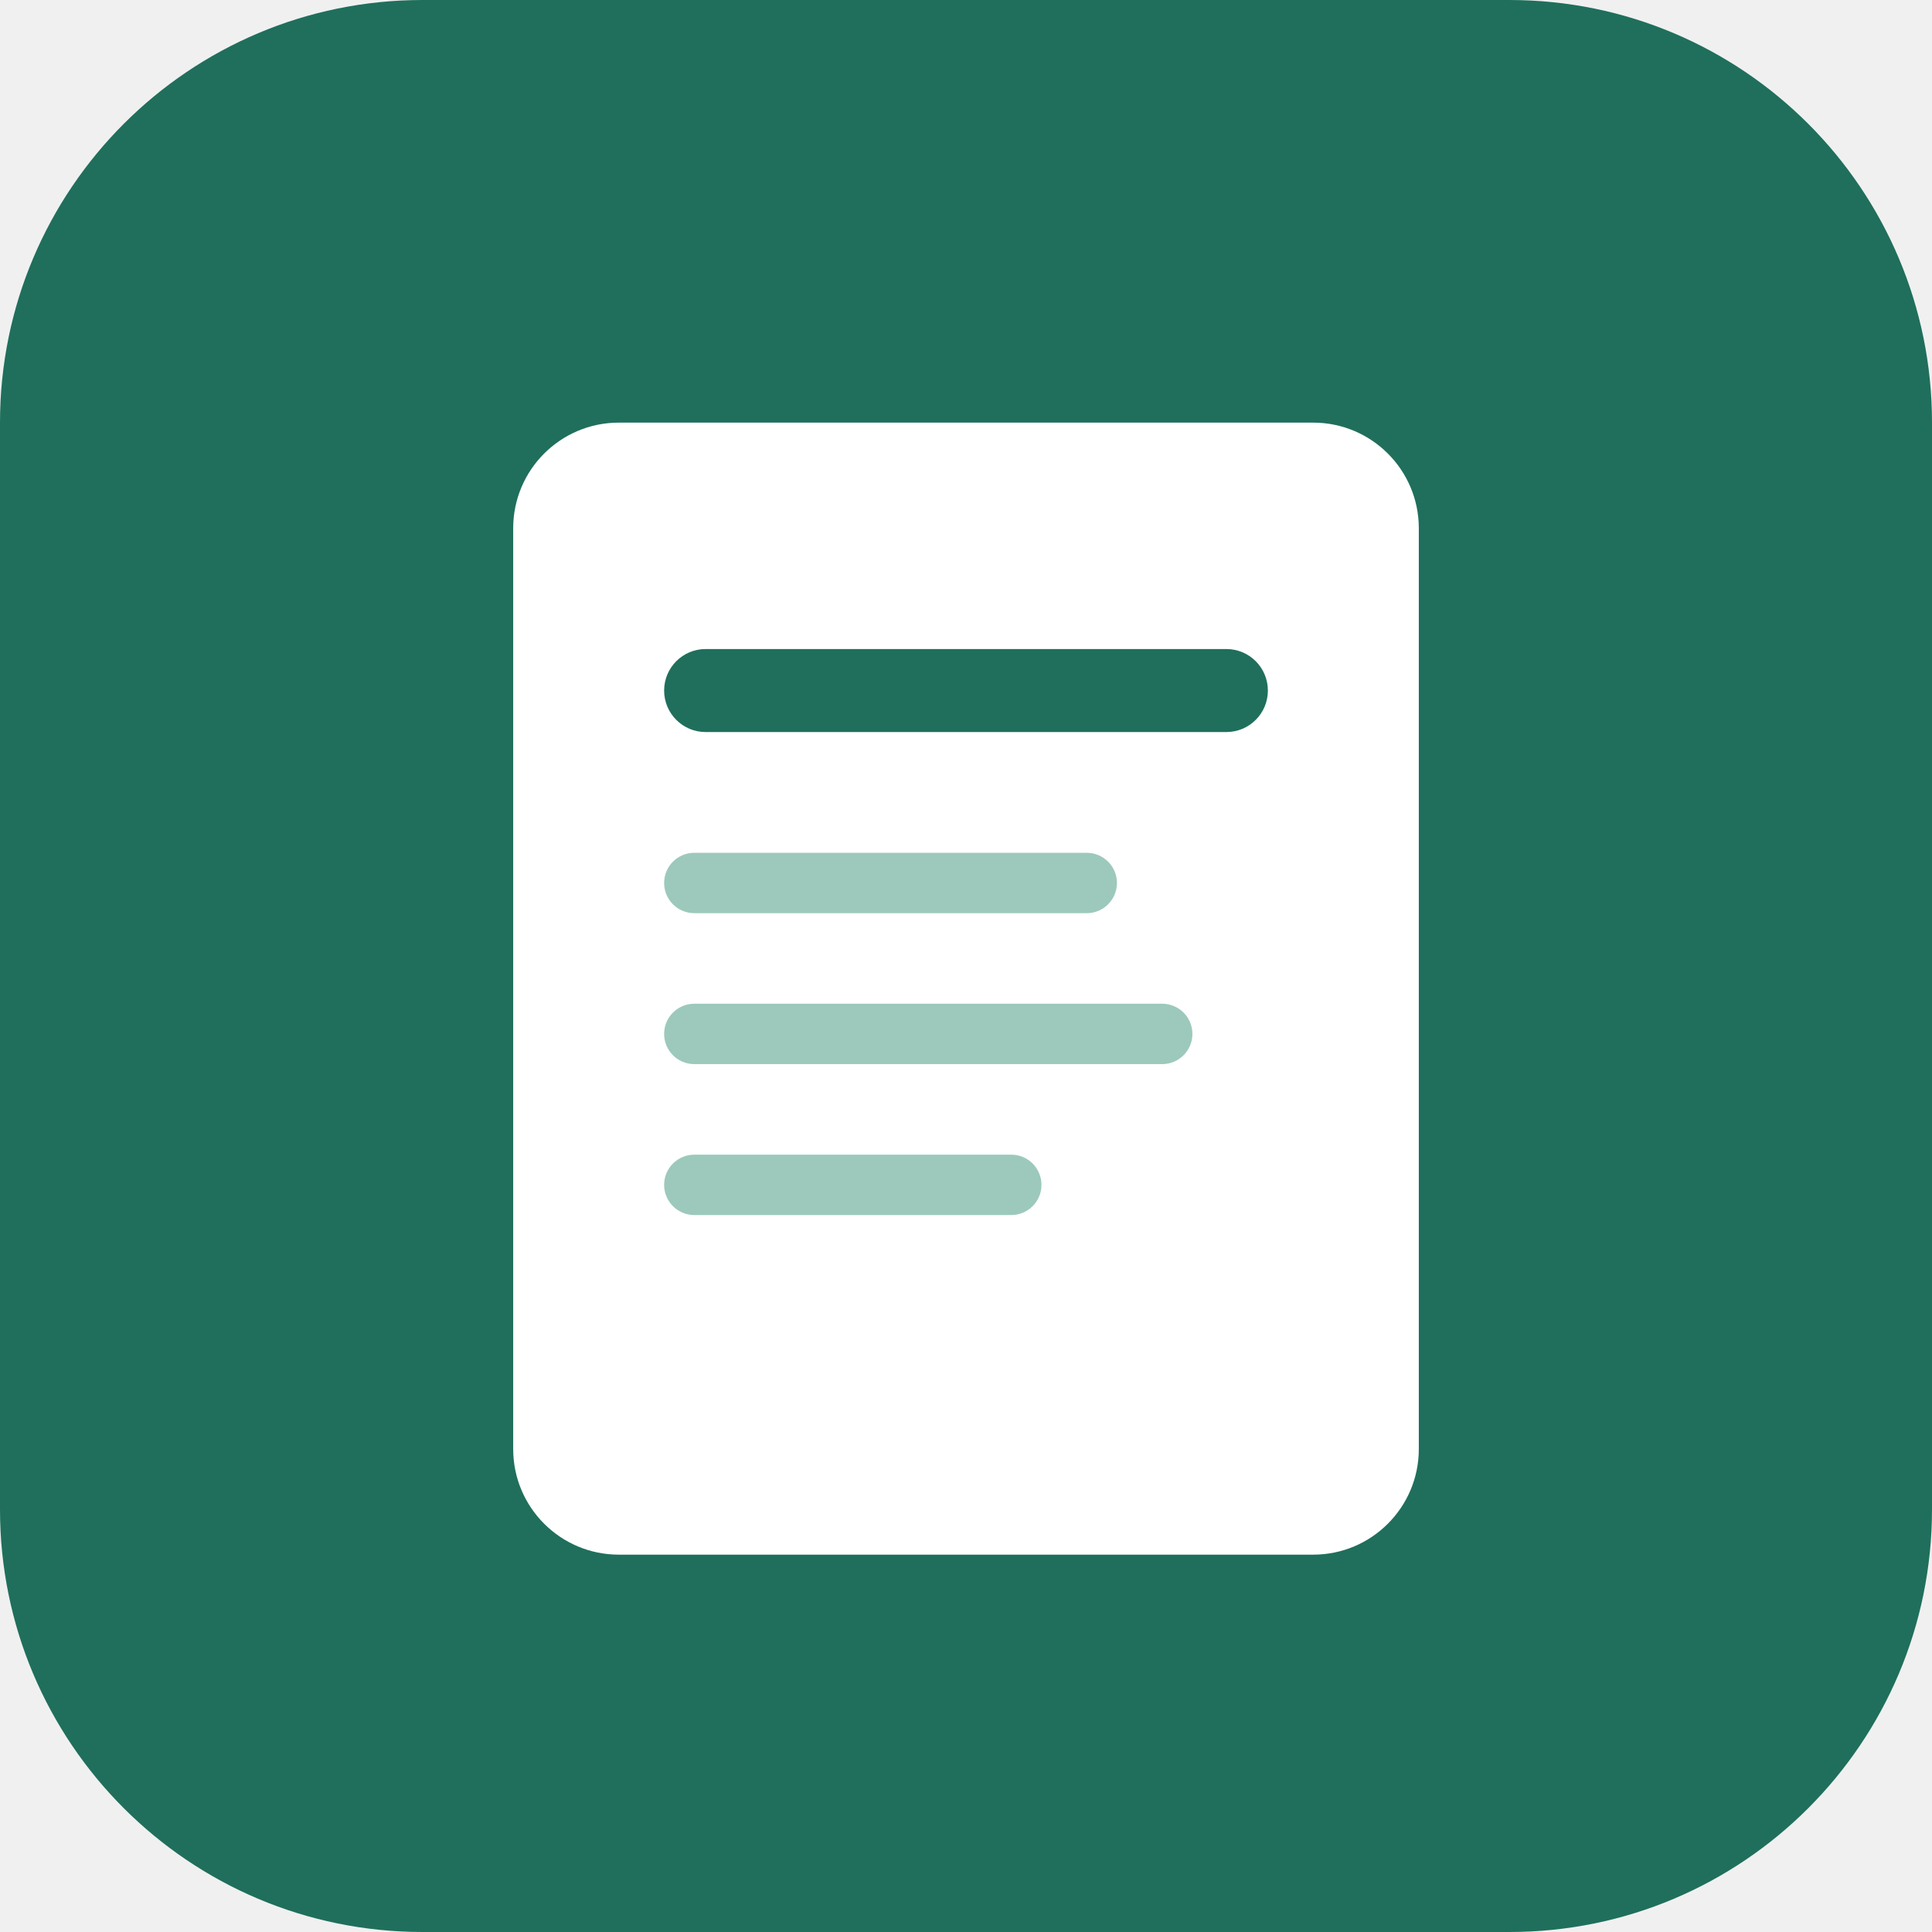
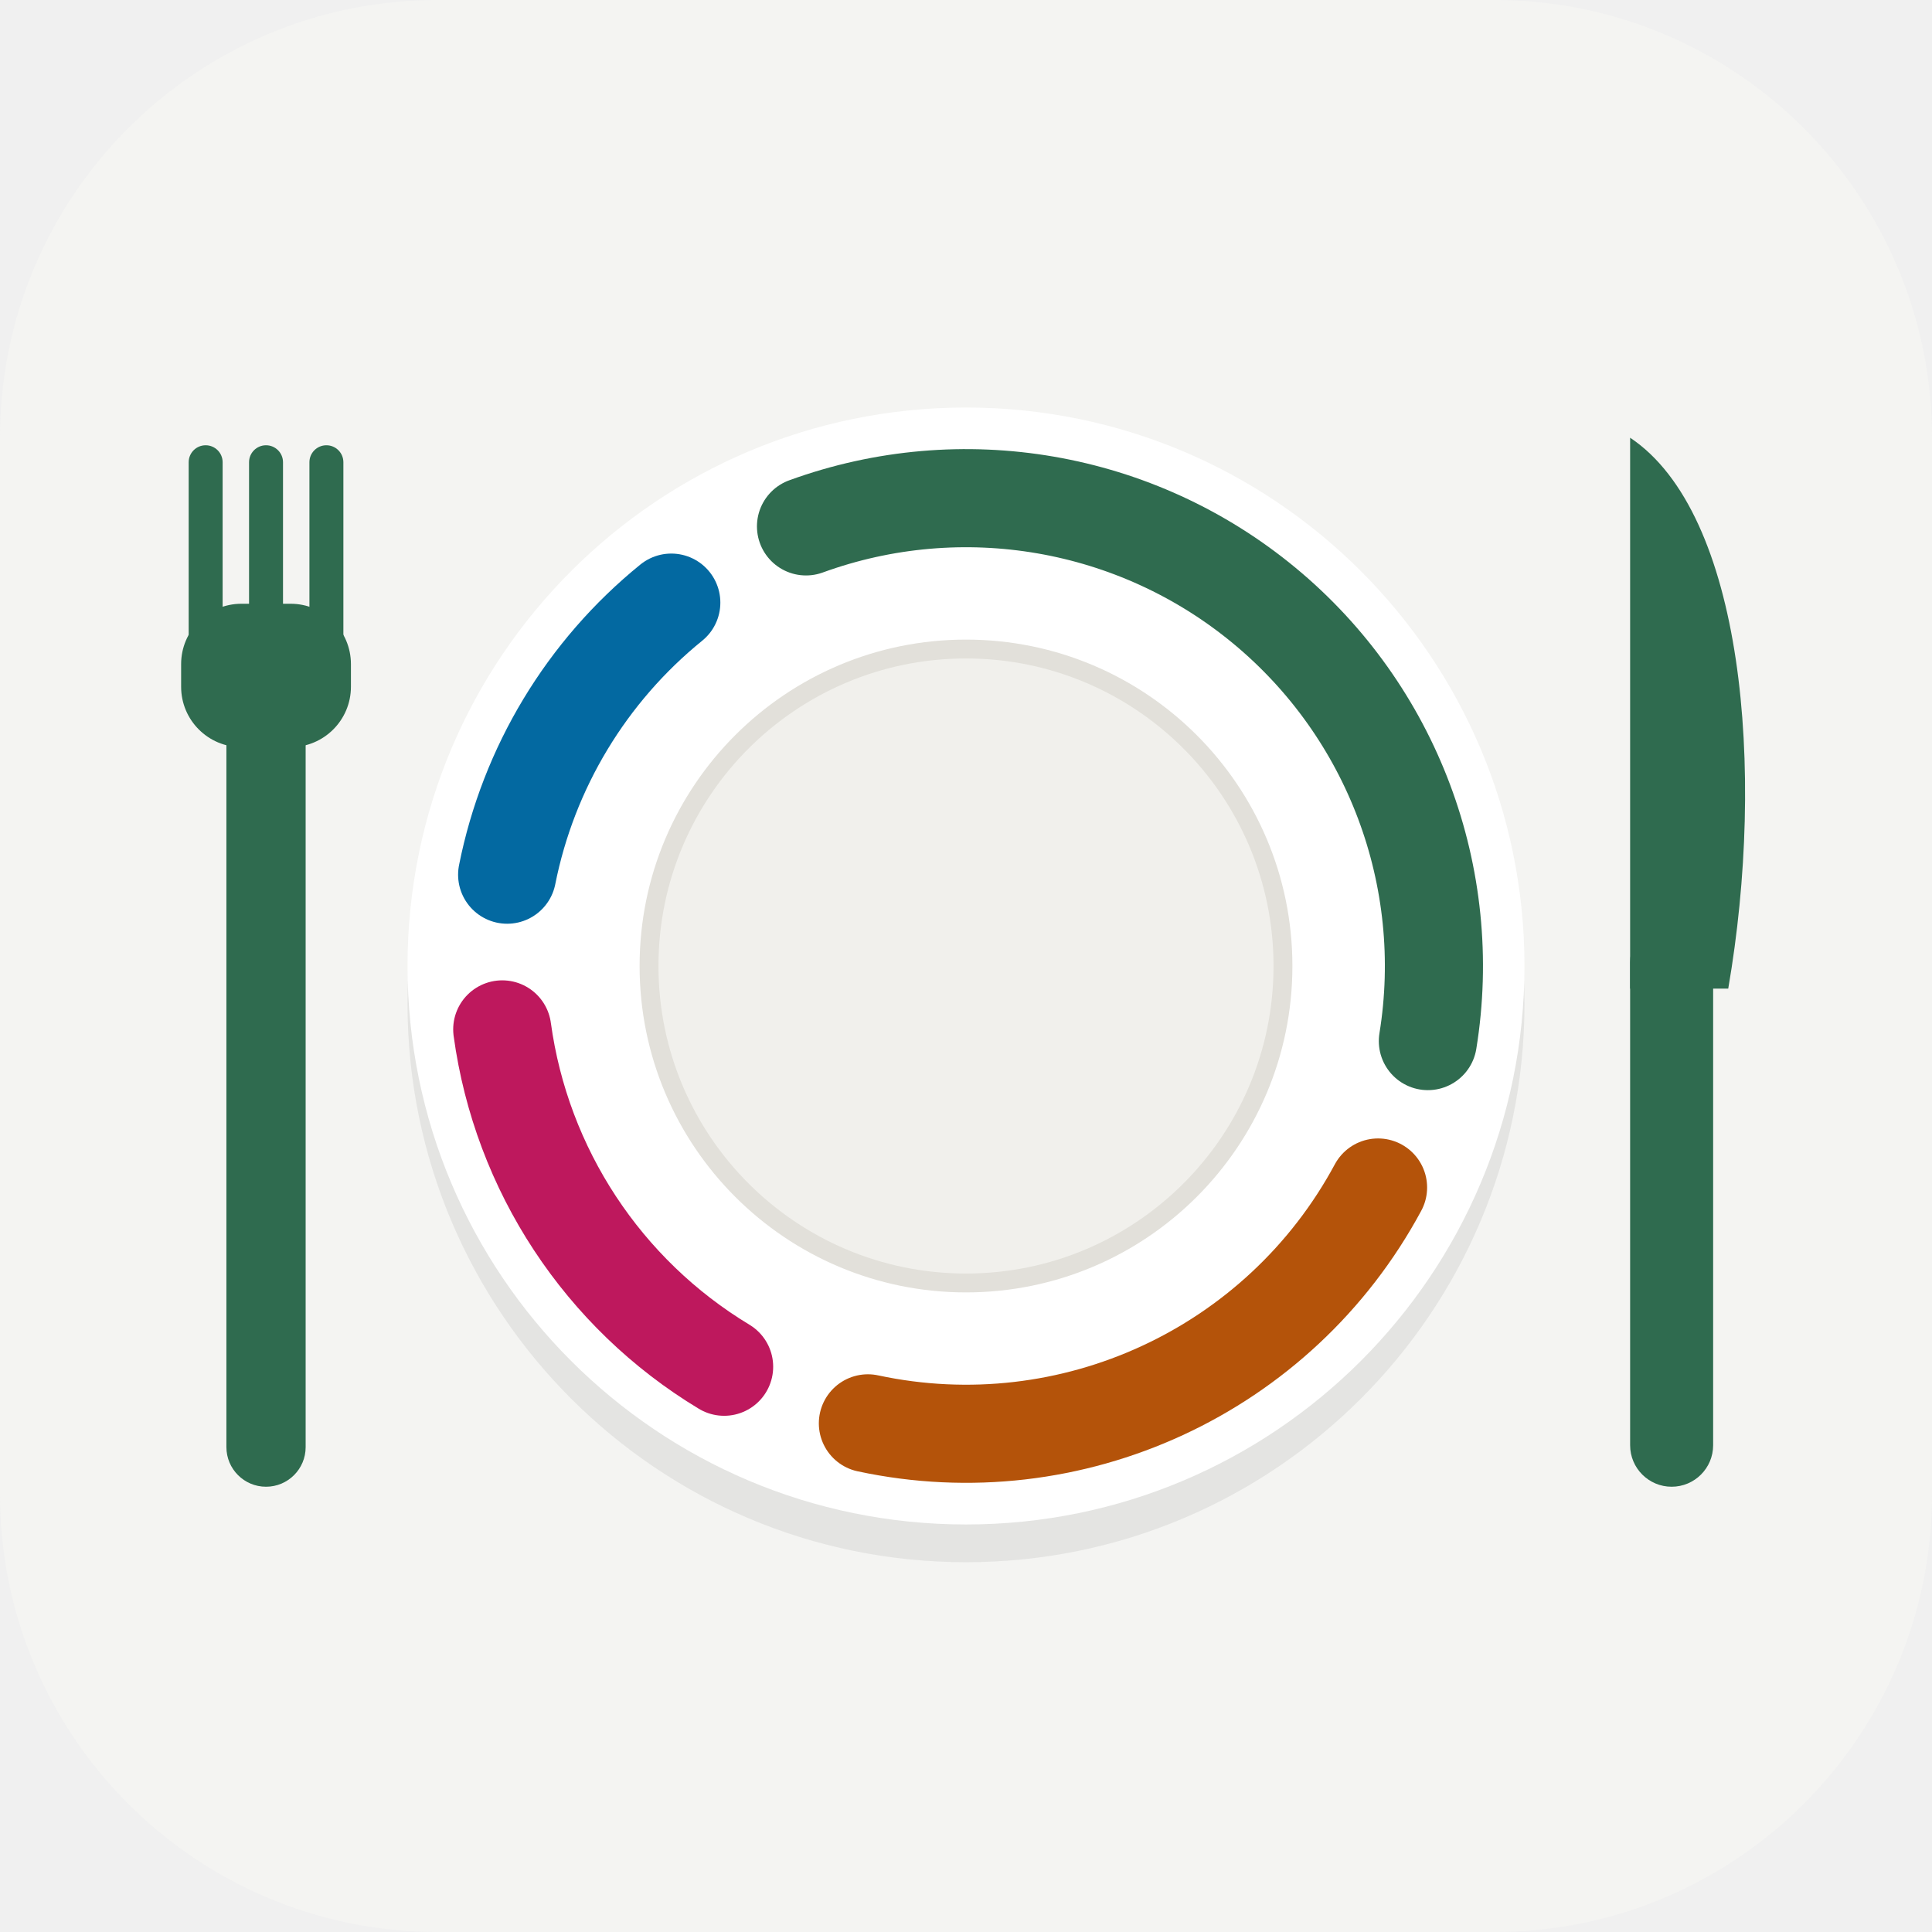
<svg xmlns="http://www.w3.org/2000/svg" viewBox="0 0 512 512">
-   <rect width="512" height="512" rx="112" fill="#1f6f5c" />
-   <rect x="136" y="112" width="240" height="300" rx="28" fill="#fff" />
-   <rect x="176" y="172" width="160" height="22" rx="11" fill="#1f6f5c" />
-   <rect x="176" y="226" width="120" height="16" rx="8" fill="#9cc9bc" />
-   <rect x="176" y="266" width="140" height="16" rx="8" fill="#9cc9bc" />
-   <rect x="176" y="306" width="100" height="16" rx="8" fill="#9cc9bc" />
+   <rect width="512" height="512" rx="116" fill="#f4f4f2" />
+   <circle cx="256" cy="266" r="148" fill="#000" opacity=".07" />
+   <circle cx="256" cy="256" r="148" fill="#fff" />
+   <g fill="none" stroke-width="26" stroke-linecap="round">
+     <path d="M213.6 139.5A124 124 0 0 1 378.4 275.9" stroke="#2f6b4f" />
+     <path d="M365.2 314.7A124 124 0 0 1 230 377.2" stroke="#b4530a" />
+     <path d="M191.9 362.2A124 124 0 0 1 133.1 272.8" stroke="#be185d" />
+     <path d="M134.4 231.8A124 124 0 0 1 177.9 159.7" stroke="#0369a1" />
+   </g>
+   <circle cx="256" cy="256" r="84" fill="#f1f0ec" stroke="#e2e0da" stroke-width="5" />
+   <g fill="#2f6b4f">
+     <rect x="50" y="118" width="9" height="62" rx="4.5" />
+     <rect x="66" y="118" width="9" height="62" rx="4.5" />
+     <rect x="82" y="118" width="9" height="62" rx="4.5" />
+     <rect x="48" y="160" width="45" height="38" rx="16" />
+     <rect x="60" y="186" width="21" height="208" rx="10.5" />
+     <path d="M432 116C462 136 468 204 458 262H432Z" />
+     <rect x="432" y="244" width="22" height="150" rx="11" />
+   </g>
</svg>
